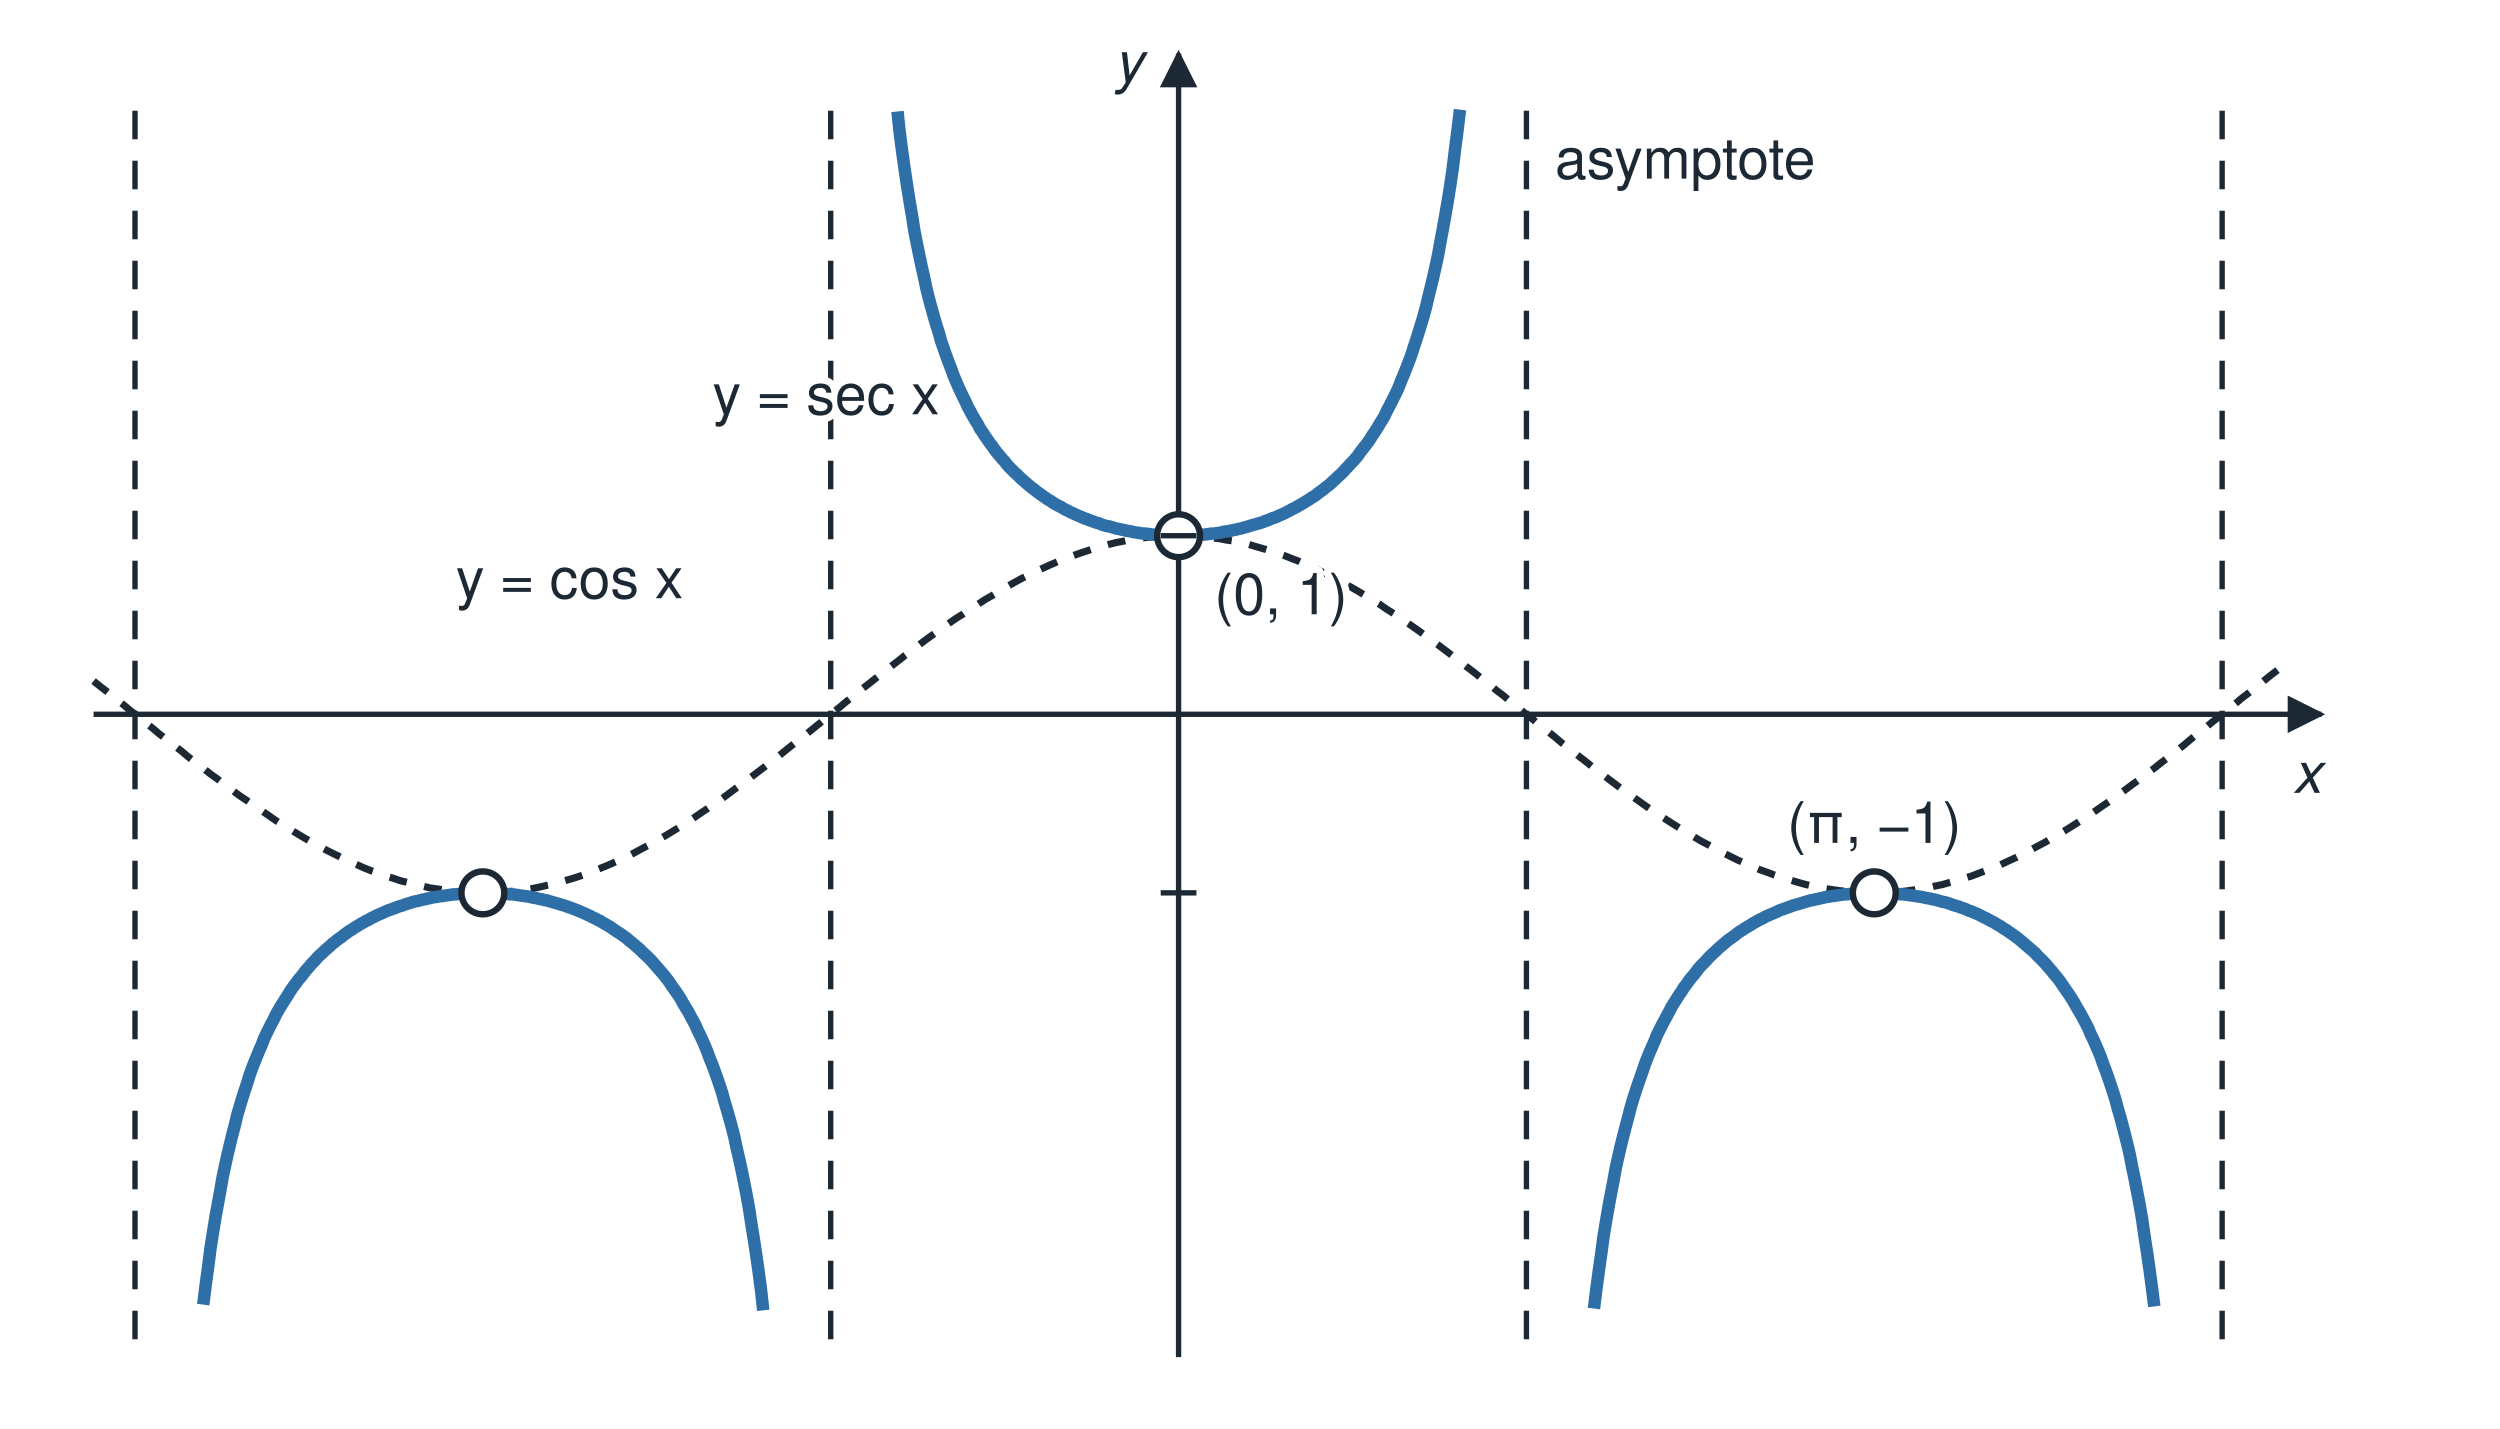
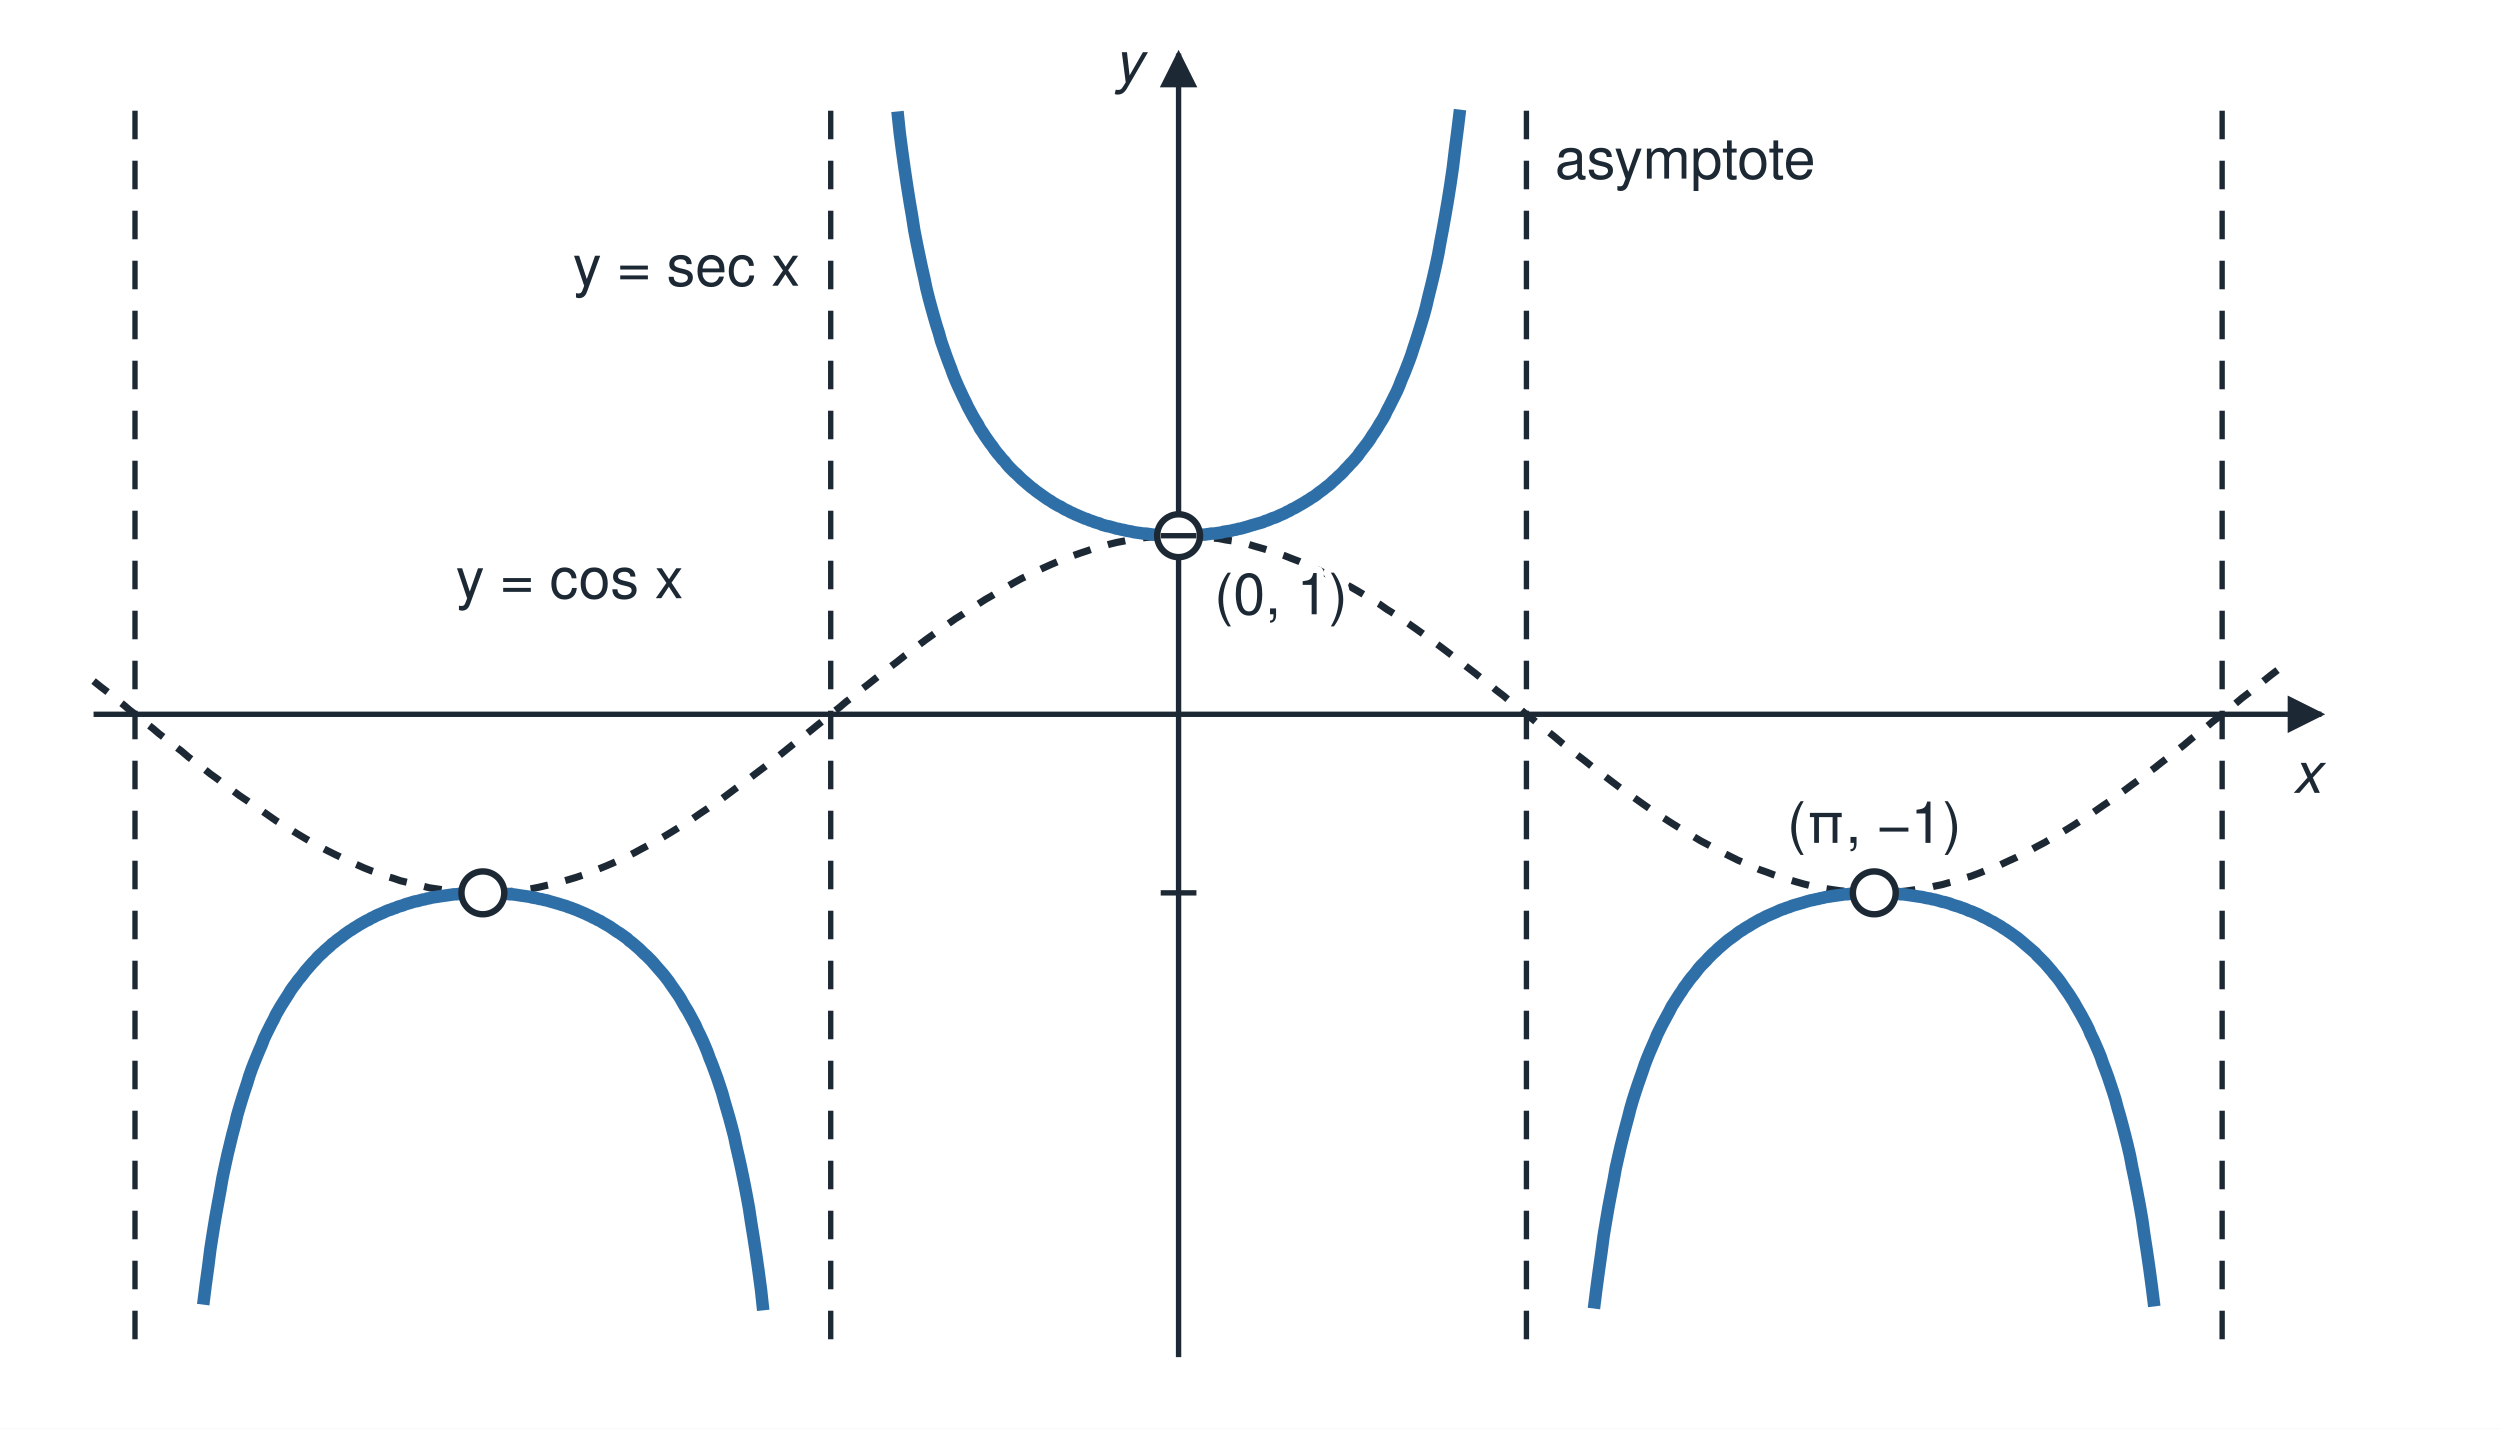
<svg xmlns="http://www.w3.org/2000/svg" viewBox="0 0 700 400" width="700" height="400" role="img">
  <defs>
    <marker id="ah" viewBox="0 0 10 10" refX="9" refY="5" markerWidth="7" markerHeight="7" orient="auto-start-reverse">
      <path d="M0 0 L10 5 L0 10 z" fill="#1c2833" />
    </marker>
  </defs>
  <rect x="0" y="0" width="700" height="400" fill="#ffffff" />
  <line x1="26.2" y1="200.0" x2="650.0" y2="200.0" stroke="#1c2833" stroke-width="1.5" marker-end="url(#ah)" />
  <line x1="330.0" y1="380.0" x2="330.0" y2="15.0" stroke="#1c2833" stroke-width="1.5" marker-end="url(#ah)" />
  <text x="650.0" y="222.0" font-family="Helvetica, Arial, sans-serif" font-size="16" fill="#1c2833" text-anchor="end" font-style="italic" paint-order="stroke" stroke="#ffffff" stroke-width="4" stroke-linejoin="round">x</text>
  <text x="320.0" y="23.0" font-family="Helvetica, Arial, sans-serif" font-size="16" fill="#1c2833" text-anchor="end" font-style="italic" paint-order="stroke" stroke="#ffffff" stroke-width="4" stroke-linejoin="round">y</text>
  <line x1="37.8" y1="375.0" x2="37.8" y2="25.0" stroke="#1c2833" stroke-width="1.5" stroke-dasharray="8 6" />
  <line x1="232.6" y1="375.0" x2="232.6" y2="25.0" stroke="#1c2833" stroke-width="1.5" stroke-dasharray="8 6" />
  <line x1="427.4" y1="375.0" x2="427.4" y2="25.0" stroke="#1c2833" stroke-width="1.5" stroke-dasharray="8 6" />
  <line x1="622.2" y1="375.0" x2="622.2" y2="25.0" stroke="#1c2833" stroke-width="1.5" stroke-dasharray="8 6" />
  <polyline points="26.2,190.7 28.2,192.3 30.3,193.9 32.3,195.6 34.4,197.2 36.4,198.9 38.5,200.5 40.5,202.2 42.6,203.8 44.6,205.5 46.7,207.1 48.7,208.7 50.8,210.3 52.8,212.0 54.8,213.5 56.9,215.1 58.9,216.7 61.0,218.2 63.0,219.8 65.1,221.3 67.1,222.8 69.2,224.2 71.2,225.6 73.3,227.0 75.3,228.4 77.3,229.8 79.4,231.1 81.4,232.3 83.5,233.6 85.5,234.8 87.6,236.0 89.6,237.1 91.7,238.2 93.7,239.2 95.8,240.2 97.8,241.2 99.9,242.1 101.9,243.0 103.9,243.8 106.0,244.5 108.0,245.3 110.1,245.9 112.1,246.6 114.2,247.1 116.2,247.7 118.3,248.1 120.3,248.6 122.4,248.9 124.4,249.2 126.5,249.5 128.5,249.7 130.5,249.9 132.6,250.0 134.6,250.0 136.7,250.0 138.7,249.9 140.8,249.8 142.8,249.6 144.9,249.4 146.9,249.1 149.0,248.8 151.0,248.4 153.1,247.9 155.1,247.5 157.1,246.9 159.2,246.3 161.2,245.7 163.3,245.0 165.3,244.2 167.4,243.4 169.4,242.6 171.5,241.7 173.5,240.8 175.6,239.8 177.6,238.8 179.6,237.7 181.7,236.6 183.7,235.5 185.8,234.3 187.8,233.1 189.9,231.8 191.9,230.5 194.0,229.2 196.0,227.8 198.1,226.4 200.1,225.0 202.2,223.6 204.2,222.1 206.2,220.6 208.3,219.1 210.3,217.6 212.4,216.0 214.4,214.5 216.5,212.9 218.5,211.3 220.6,209.6 222.6,208.0 224.7,206.4 226.7,204.8 228.8,203.1 230.8,201.5 232.8,199.8 234.9,198.2 236.9,196.5 239.0,194.9 241.0,193.2 243.1,191.6 245.1,190.0 247.2,188.4 249.2,186.8 251.3,185.2 253.3,183.6 255.4,182.1 257.4,180.5 259.4,179.0 261.5,177.5 263.5,176.1 265.6,174.6 267.6,173.2 269.7,171.9 271.7,170.5 273.8,169.2 275.8,167.9 277.9,166.7 279.9,165.5 281.9,164.3 284.0,163.1 286.0,162.0 288.1,161.0 290.1,160.0 292.2,159.0 294.2,158.1 296.3,157.2 298.3,156.4 300.4,155.6 302.4,154.9 304.5,154.2 306.5,153.5 308.5,153.0 310.6,152.4 312.6,151.9 314.7,151.5 316.7,151.1 318.8,150.8 320.8,150.5 322.9,150.3 324.9,150.2 327.0,150.1 329.0,150.0 331.1,150.0 333.1,150.1 335.1,150.2 337.2,150.3 339.2,150.6 341.3,150.8 343.3,151.2 345.4,151.5 347.4,152.0 349.5,152.4 351.5,153.0 353.6,153.6 355.6,154.2 357.7,154.9 359.7,155.6 361.7,156.4 363.8,157.2 365.8,158.1 367.9,159.0 369.9,160.0 372.0,161.0 374.0,162.1 376.1,163.2 378.1,164.3 380.2,165.5 382.2,166.7 384.2,168.0 386.3,169.2 388.3,170.6 390.4,171.9 392.4,173.3 394.5,174.7 396.5,176.1 398.6,177.6 400.6,179.1 402.7,180.6 404.7,182.1 406.8,183.7 408.8,185.2 410.8,186.8 412.9,188.4 414.9,190.0 417.0,191.6 419.0,193.3 421.1,194.9 423.1,196.6 425.2,198.2 427.2,199.9 429.3,201.5 431.3,203.2 433.4,204.8 435.4,206.4 437.4,208.1 439.5,209.7 441.5,211.3 443.6,212.9 445.6,214.5 447.7,216.1 449.7,217.6 451.8,219.2 453.8,220.7 455.9,222.2 457.9,223.6 460.0,225.1 462.0,226.5 464.0,227.9 466.1,229.2 468.1,230.5 470.2,231.8 472.2,233.1 474.3,234.3 476.3,235.5 478.4,236.6 480.4,237.7 482.5,238.8 484.5,239.8 486.5,240.8 488.6,241.7 490.6,242.6 492.7,243.5 494.7,244.2 496.8,245.0 498.8,245.7 500.9,246.3 502.9,246.9 505.0,247.5 507.0,248.0 509.1,248.4 511.1,248.8 513.1,249.1 515.2,249.4 517.2,249.6 519.3,249.8 521.3,249.9 523.4,250.0 525.4,250.0 527.5,250.0 529.5,249.9 531.6,249.7 533.6,249.5 535.7,249.2 537.7,248.9 539.7,248.6 541.8,248.1 543.8,247.7 545.9,247.1 547.9,246.6 550.0,245.9 552.0,245.3 554.1,244.5 556.1,243.7 558.2,242.9 560.2,242.1 562.3,241.1 564.3,240.2 566.3,239.2 568.4,238.1 570.4,237.0 572.5,235.9 574.5,234.7 576.6,233.5 578.6,232.3 580.7,231.0 582.7,229.7 584.8,228.4 586.8,227.0 588.8,225.6 590.9,224.2 592.9,222.7 595.0,221.2 597.0,219.7 599.1,218.2 601.1,216.6 603.2,215.1 605.2,213.5 607.3,211.9 609.3,210.3 611.4,208.7 613.4,207.0 615.4,205.4 617.5,203.8 619.5,202.1 621.6,200.5 623.6,198.8 625.7,197.2 627.7,195.5 629.8,193.9 631.8,192.3 633.9,190.6 635.9,189.0 638.0,187.4 640.0,185.8" fill="none" stroke="#1c2833" stroke-width="2" stroke-linejoin="round" stroke-dasharray="5 5" />
  <polyline points="56.9,365.3 57.6,359.7 58.3,354.6 58.9,349.8 59.6,345.3 60.3,341.0 61.0,337.1 61.7,333.3 62.3,329.8 63.0,326.5 63.7,323.3 64.4,320.4 65.1,317.5 65.8,314.9 66.4,312.3 67.1,309.9 67.8,307.6 68.5,305.4 69.2,303.3 69.8,301.3 70.5,299.3 71.2,297.5 71.9,295.8 72.6,294.1 73.3,292.5 73.9,290.9 74.6,289.4 75.3,288.0 76.0,286.6 76.7,285.3 77.3,284.0 78.0,282.8 78.7,281.6 79.4,280.5 80.1,279.4 80.8,278.3 81.4,277.3 82.1,276.3 82.8,275.4 83.5,274.4 84.2,273.6 84.9,272.7 85.5,271.9 86.2,271.1 86.9,270.3 87.6,269.5 88.3,268.8 88.9,268.1 89.6,267.4 90.3,266.8 91.0,266.1 91.7,265.5 92.4,264.9 93.0,264.3 93.7,263.8 94.4,263.2 95.1,262.7 95.8,262.2 96.4,261.7 97.1,261.2 97.8,260.7 98.5,260.3 99.2,259.8 99.9,259.4 100.5,259.0 101.2,258.6 101.9,258.2 102.6,257.8 103.3,257.5 103.9,257.1 104.6,256.8 105.3,256.4 106.0,256.1 106.7,255.8 107.4,255.5 108.0,255.2 108.7,254.9 109.4,254.7 110.1,254.4 110.8,254.2 111.4,253.9 112.1,253.7 112.8,253.5 113.5,253.2 114.2,253.0 114.9,252.8 115.5,252.6 116.2,252.4 116.9,252.3 117.6,252.1 118.3,251.9 119.0,251.8 119.6,251.6 120.3,251.5 121.0,251.3 121.7,251.2 122.4,251.1 123.0,251.0 123.7,250.9 124.4,250.8 125.1,250.7 125.8,250.6 126.5,250.5 127.1,250.4 127.8,250.4 128.5,250.3 129.2,250.2 129.9,250.2 130.5,250.1 131.2,250.1 131.9,250.1 132.6,250.0 133.3,250.0 134.0,250.0 134.6,250.0 135.3,250.0 136.0,250.0 136.7,250.0 137.4,250.0 138.0,250.1 138.7,250.1 139.4,250.1 140.1,250.2 140.8,250.2 141.5,250.3 142.1,250.3 142.8,250.4 143.5,250.4 144.2,250.5 144.9,250.6 145.5,250.7 146.2,250.8 146.9,250.9 147.6,251.0 148.3,251.1 149.0,251.3 149.6,251.4 150.3,251.5 151.0,251.7 151.7,251.8 152.4,252.0 153.1,252.1 153.7,252.3 154.4,252.5 155.1,252.7 155.8,252.9 156.5,253.1 157.1,253.3 157.8,253.5 158.5,253.7 159.2,254.0 159.9,254.2 160.6,254.5 161.2,254.7 161.9,255.0 162.6,255.3 163.3,255.6 164.0,255.9 164.6,256.2 165.3,256.5 166.0,256.9 166.7,257.2 167.4,257.6 168.1,257.9 168.7,258.3 169.4,258.7 170.1,259.1 170.8,259.5 171.5,260.0 172.1,260.4 172.8,260.9 173.5,261.3 174.2,261.8 174.9,262.3 175.6,262.8 176.2,263.4 176.9,263.9 177.6,264.5 178.3,265.1 179.0,265.7 179.6,266.3 180.3,267.0 181.0,267.6 181.7,268.3 182.4,269.0 183.1,269.8 183.7,270.5 184.4,271.3 185.1,272.1 185.8,272.9 186.5,273.8 187.2,274.7 187.8,275.6 188.5,276.6 189.2,277.6 189.9,278.6 190.6,279.7 191.2,280.8 191.9,282.0 192.6,283.1 193.3,284.4 194.0,285.7 194.7,287.0 195.3,288.4 196.0,289.8 196.7,291.3 197.4,292.9 198.1,294.6 198.7,296.3 199.4,298.0 200.1,299.9 200.8,301.8 201.5,303.9 202.2,306.0 202.8,308.2 203.5,310.6 204.2,313.0 204.9,315.6 205.6,318.3 206.2,321.2 206.9,324.2 207.6,327.4 208.3,330.8 209.0,334.4 209.7,338.2 210.3,342.2 211.0,346.5 211.7,351.1 212.4,356.0 213.1,361.3 213.7,366.9" fill="none" stroke="#2f6fa8" stroke-width="3.5" stroke-linejoin="round" />
  <polyline points="251.3,31.2 251.9,37.0 252.6,42.4 253.3,47.4 254.0,52.1 254.7,56.5 255.4,60.6 256.0,64.5 256.7,68.1 257.4,71.5 258.1,74.8 258.8,77.9 259.4,80.8 260.1,83.6 260.8,86.2 261.5,88.7 262.2,91.1 262.9,93.3 263.5,95.5 264.2,97.5 264.9,99.5 265.6,101.4 266.3,103.2 266.9,104.9 267.6,106.6 268.3,108.2 269.0,109.7 269.7,111.2 270.4,112.6 271.0,113.9 271.7,115.2 272.4,116.5 273.1,117.7 273.8,118.8 274.4,120.0 275.1,121.0 275.8,122.1 276.5,123.1 277.2,124.1 277.9,125.0 278.5,125.9 279.2,126.8 279.9,127.6 280.6,128.5 281.3,129.2 281.9,130.0 282.6,130.8 283.3,131.5 284.0,132.2 284.7,132.8 285.4,133.5 286.0,134.1 286.7,134.7 287.4,135.3 288.1,135.9 288.8,136.5 289.5,137.0 290.1,137.5 290.8,138.0 291.5,138.5 292.2,139.0 292.9,139.5 293.5,139.9 294.2,140.3 294.9,140.8 295.6,141.2 296.3,141.6 297.0,141.9 297.6,142.3 298.3,142.7 299.0,143.0 299.7,143.4 300.4,143.7 301.0,144.0 301.7,144.3 302.4,144.6 303.1,144.9 303.8,145.2 304.5,145.4 305.1,145.7 305.8,145.9 306.5,146.2 307.2,146.4 307.9,146.6 308.5,146.9 309.2,147.1 309.9,147.3 310.6,147.4 311.3,147.6 312.0,147.8 312.6,148.0 313.3,148.1 314.0,148.3 314.7,148.4 315.4,148.6 316.0,148.7 316.7,148.8 317.4,149.0 318.1,149.1 318.8,149.2 319.5,149.3 320.1,149.4 320.8,149.4 321.5,149.5 322.2,149.6 322.9,149.7 323.6,149.7 324.2,149.8 324.9,149.8 325.6,149.9 326.3,149.9 327.0,149.9 327.6,150.0 328.3,150.0 329.0,150.0 329.7,150.0 330.4,150.0 331.1,150.0 331.7,150.0 332.4,150.0 333.1,149.9 333.8,149.9 334.5,149.9 335.1,149.8 335.8,149.8 336.5,149.7 337.2,149.7 337.9,149.6 338.6,149.5 339.2,149.4 339.9,149.4 340.6,149.3 341.3,149.2 342.0,149.1 342.6,148.9 343.3,148.8 344.0,148.7 344.7,148.6 345.4,148.4 346.1,148.3 346.7,148.1 347.4,148.0 348.1,147.8 348.8,147.6 349.5,147.4 350.1,147.2 350.8,147.0 351.5,146.8 352.2,146.6 352.9,146.4 353.6,146.2 354.2,145.9 354.9,145.7 355.6,145.4 356.3,145.1 357.0,144.9 357.7,144.6 358.3,144.3 359.0,144.0 359.7,143.7 360.4,143.3 361.1,143.0 361.7,142.6 362.4,142.3 363.1,141.9 363.8,141.5 364.5,141.1 365.2,140.7 365.8,140.3 366.5,139.9 367.2,139.4 367.9,139.0 368.6,138.5 369.2,138.0 369.9,137.5 370.6,137.0 371.3,136.4 372.0,135.9 372.7,135.3 373.3,134.7 374.0,134.1 374.7,133.4 375.4,132.8 376.1,132.1 376.7,131.4 377.4,130.7 378.1,129.9 378.8,129.2 379.5,128.4 380.2,127.6 380.8,126.7 381.5,125.8 382.2,124.9 382.9,124.0 383.6,123.0 384.2,122.0 384.9,121.0 385.6,119.9 386.3,118.7 387.0,117.6 387.7,116.4 388.3,115.1 389.0,113.8 389.7,112.4 390.4,111.0 391.1,109.6 391.8,108.0 392.4,106.4 393.1,104.8 393.8,103.0 394.5,101.2 395.2,99.3 395.8,97.4 396.5,95.3 397.2,93.1 397.9,90.8 398.6,88.5 399.3,85.9 399.9,83.3 400.6,80.5 401.3,77.6 402.0,74.5 402.7,71.2 403.3,67.8 404.0,64.1 404.7,60.2 405.4,56.1 406.1,51.7 406.8,46.9 407.4,41.9 408.1,36.5 408.8,30.7" fill="none" stroke="#2f6fa8" stroke-width="3.5" stroke-linejoin="round" />
  <polyline points="446.3,366.4 447.0,360.8 447.7,355.6 448.4,350.7 449.0,346.1 449.7,341.9 450.4,337.8 451.1,334.1 451.8,330.5 452.4,327.1 453.1,324.0 453.8,320.9 454.5,318.1 455.2,315.4 455.9,312.8 456.5,310.4 457.2,308.0 457.9,305.8 458.6,303.7 459.3,301.7 460.0,299.7 460.6,297.9 461.3,296.1 462.0,294.4 462.7,292.8 463.4,291.2 464.0,289.7 464.7,288.3 465.4,286.9 466.1,285.6 466.8,284.3 467.5,283.0 468.1,281.8 468.8,280.7 469.5,279.6 470.2,278.5 470.9,277.5 471.5,276.5 472.2,275.6 472.9,274.6 473.6,273.7 474.3,272.9 475.0,272.0 475.6,271.2 476.3,270.4 477.0,269.7 477.7,269.0 478.4,268.2 479.0,267.6 479.7,266.9 480.4,266.3 481.1,265.6 481.8,265.0 482.5,264.4 483.1,263.9 483.8,263.3 484.5,262.8 485.2,262.3 485.9,261.8 486.5,261.3 487.2,260.8 487.9,260.4 488.6,259.9 489.3,259.5 490.0,259.1 490.6,258.7 491.3,258.3 492.0,257.9 492.7,257.5 493.4,257.2 494.1,256.8 494.7,256.5 495.4,256.2 496.1,255.9 496.8,255.6 497.5,255.3 498.1,255.0 498.8,254.7 499.5,254.5 500.2,254.2 500.9,254.0 501.6,253.7 502.2,253.5 502.9,253.3 503.6,253.1 504.3,252.9 505.0,252.7 505.6,252.5 506.3,252.3 507.0,252.1 507.7,252.0 508.4,251.8 509.1,251.7 509.7,251.5 510.4,251.4 511.1,251.2 511.8,251.1 512.5,251.0 513.1,250.9 513.8,250.8 514.5,250.7 515.2,250.6 515.9,250.5 516.6,250.4 517.2,250.4 517.9,250.3 518.6,250.2 519.3,250.2 520.0,250.2 520.6,250.1 521.3,250.1 522.0,250.0 522.7,250.0 523.4,250.0 524.1,250.0 524.7,250.0 525.4,250.0 526.1,250.0 526.8,250.0 527.5,250.0 528.2,250.1 528.8,250.1 529.5,250.1 530.2,250.2 530.9,250.2 531.6,250.3 532.2,250.4 532.9,250.4 533.6,250.5 534.3,250.6 535.0,250.7 535.7,250.8 536.3,250.9 537.0,251.0 537.7,251.1 538.4,251.2 539.1,251.4 539.7,251.5 540.4,251.6 541.1,251.8 541.8,251.9 542.5,252.1 543.2,252.3 543.8,252.5 544.5,252.6 545.2,252.8 545.9,253.0 546.6,253.3 547.2,253.5 547.9,253.7 548.6,253.9 549.3,254.2 550.0,254.4 550.7,254.7 551.3,255.0 552.0,255.2 552.7,255.5 553.4,255.8 554.1,256.1 554.8,256.5 555.4,256.8 556.1,257.1 556.8,257.5 557.5,257.9 558.2,258.2 558.8,258.6 559.5,259.0 560.2,259.4 560.9,259.9 561.6,260.3 562.3,260.8 562.9,261.2 563.6,261.7 564.3,262.2 565.0,262.7 565.7,263.3 566.3,263.8 567.0,264.4 567.7,265.0 568.4,265.6 569.1,266.2 569.8,266.8 570.4,267.5 571.1,268.2 571.8,268.9 572.5,269.6 573.2,270.4 573.8,271.1 574.5,271.9 575.2,272.8 575.9,273.6 576.6,274.5 577.3,275.5 577.9,276.4 578.6,277.4 579.3,278.4 580.0,279.5 580.7,280.6 581.3,281.7 582.0,282.9 582.7,284.1 583.4,285.4 584.1,286.7 584.8,288.1 585.4,289.6 586.1,291.0 586.8,292.6 587.5,294.2 588.2,295.9 588.8,297.7 589.5,299.5 590.2,301.4 590.9,303.5 591.6,305.6 592.3,307.8 592.9,310.1 593.6,312.5 594.3,315.1 595.0,317.8 595.7,320.6 596.4,323.6 597.0,326.8 597.7,330.1 598.4,333.7 599.1,337.4 599.8,341.4 600.4,345.7 601.1,350.2 601.8,355.0 602.5,360.2 603.2,365.8" fill="none" stroke="#2f6fa8" stroke-width="3.5" stroke-linejoin="round" />
  <circle cx="330.0" cy="150.0" r="6" fill="#ffffff" stroke="#1c2833" stroke-width="1.8" />
  <circle cx="524.8" cy="250.0" r="6" fill="#ffffff" stroke="#1c2833" stroke-width="1.8" />
  <circle cx="135.2" cy="250.0" r="6" fill="#ffffff" stroke="#1c2833" stroke-width="1.8" />
  <line x1="325.0" y1="150.0" x2="335.0" y2="150.0" stroke="#1c2833" stroke-width="1.5" />
  <line x1="325.0" y1="250.0" x2="335.0" y2="250.0" stroke="#1c2833" stroke-width="1.5" />
  <text x="159.5" y="167.5" font-family="Helvetica, Arial, sans-serif" font-size="16" fill="#1c2833" text-anchor="middle" paint-order="stroke" stroke="#ffffff" stroke-width="4" stroke-linejoin="round">y = cos x</text>
  <text x="435.4" y="50.0" font-family="Helvetica, Arial, sans-serif" font-size="16" fill="#1c2833" text-anchor="start" paint-order="stroke" stroke="#ffffff" stroke-width="4" stroke-linejoin="round">asymptote</text>
-   <text x="263.1" y="116.0" font-family="Helvetica, Arial, sans-serif" font-size="16" fill="#1c2833" text-anchor="end" paint-order="stroke" stroke="#ffffff" stroke-width="4" stroke-linejoin="round">y = sec x</text>
+   <text x="224.0" y="80.0" font-family="Helvetica, Arial, sans-serif" font-size="16" fill="#1c2833" text-anchor="end" paint-order="stroke" stroke="#ffffff" stroke-width="4" stroke-linejoin="round">y = sec x</text>
  <text x="340.0" y="172.0" font-family="Helvetica, Arial, sans-serif" font-size="16" fill="#1c2833" text-anchor="start" paint-order="stroke" stroke="#ffffff" stroke-width="4" stroke-linejoin="round">(0, 1)</text>
  <text x="524.8" y="236.0" font-family="Helvetica, Arial, sans-serif" font-size="16" fill="#1c2833" text-anchor="middle" paint-order="stroke" stroke="#ffffff" stroke-width="4" stroke-linejoin="round">(π, −1)</text>
</svg>
